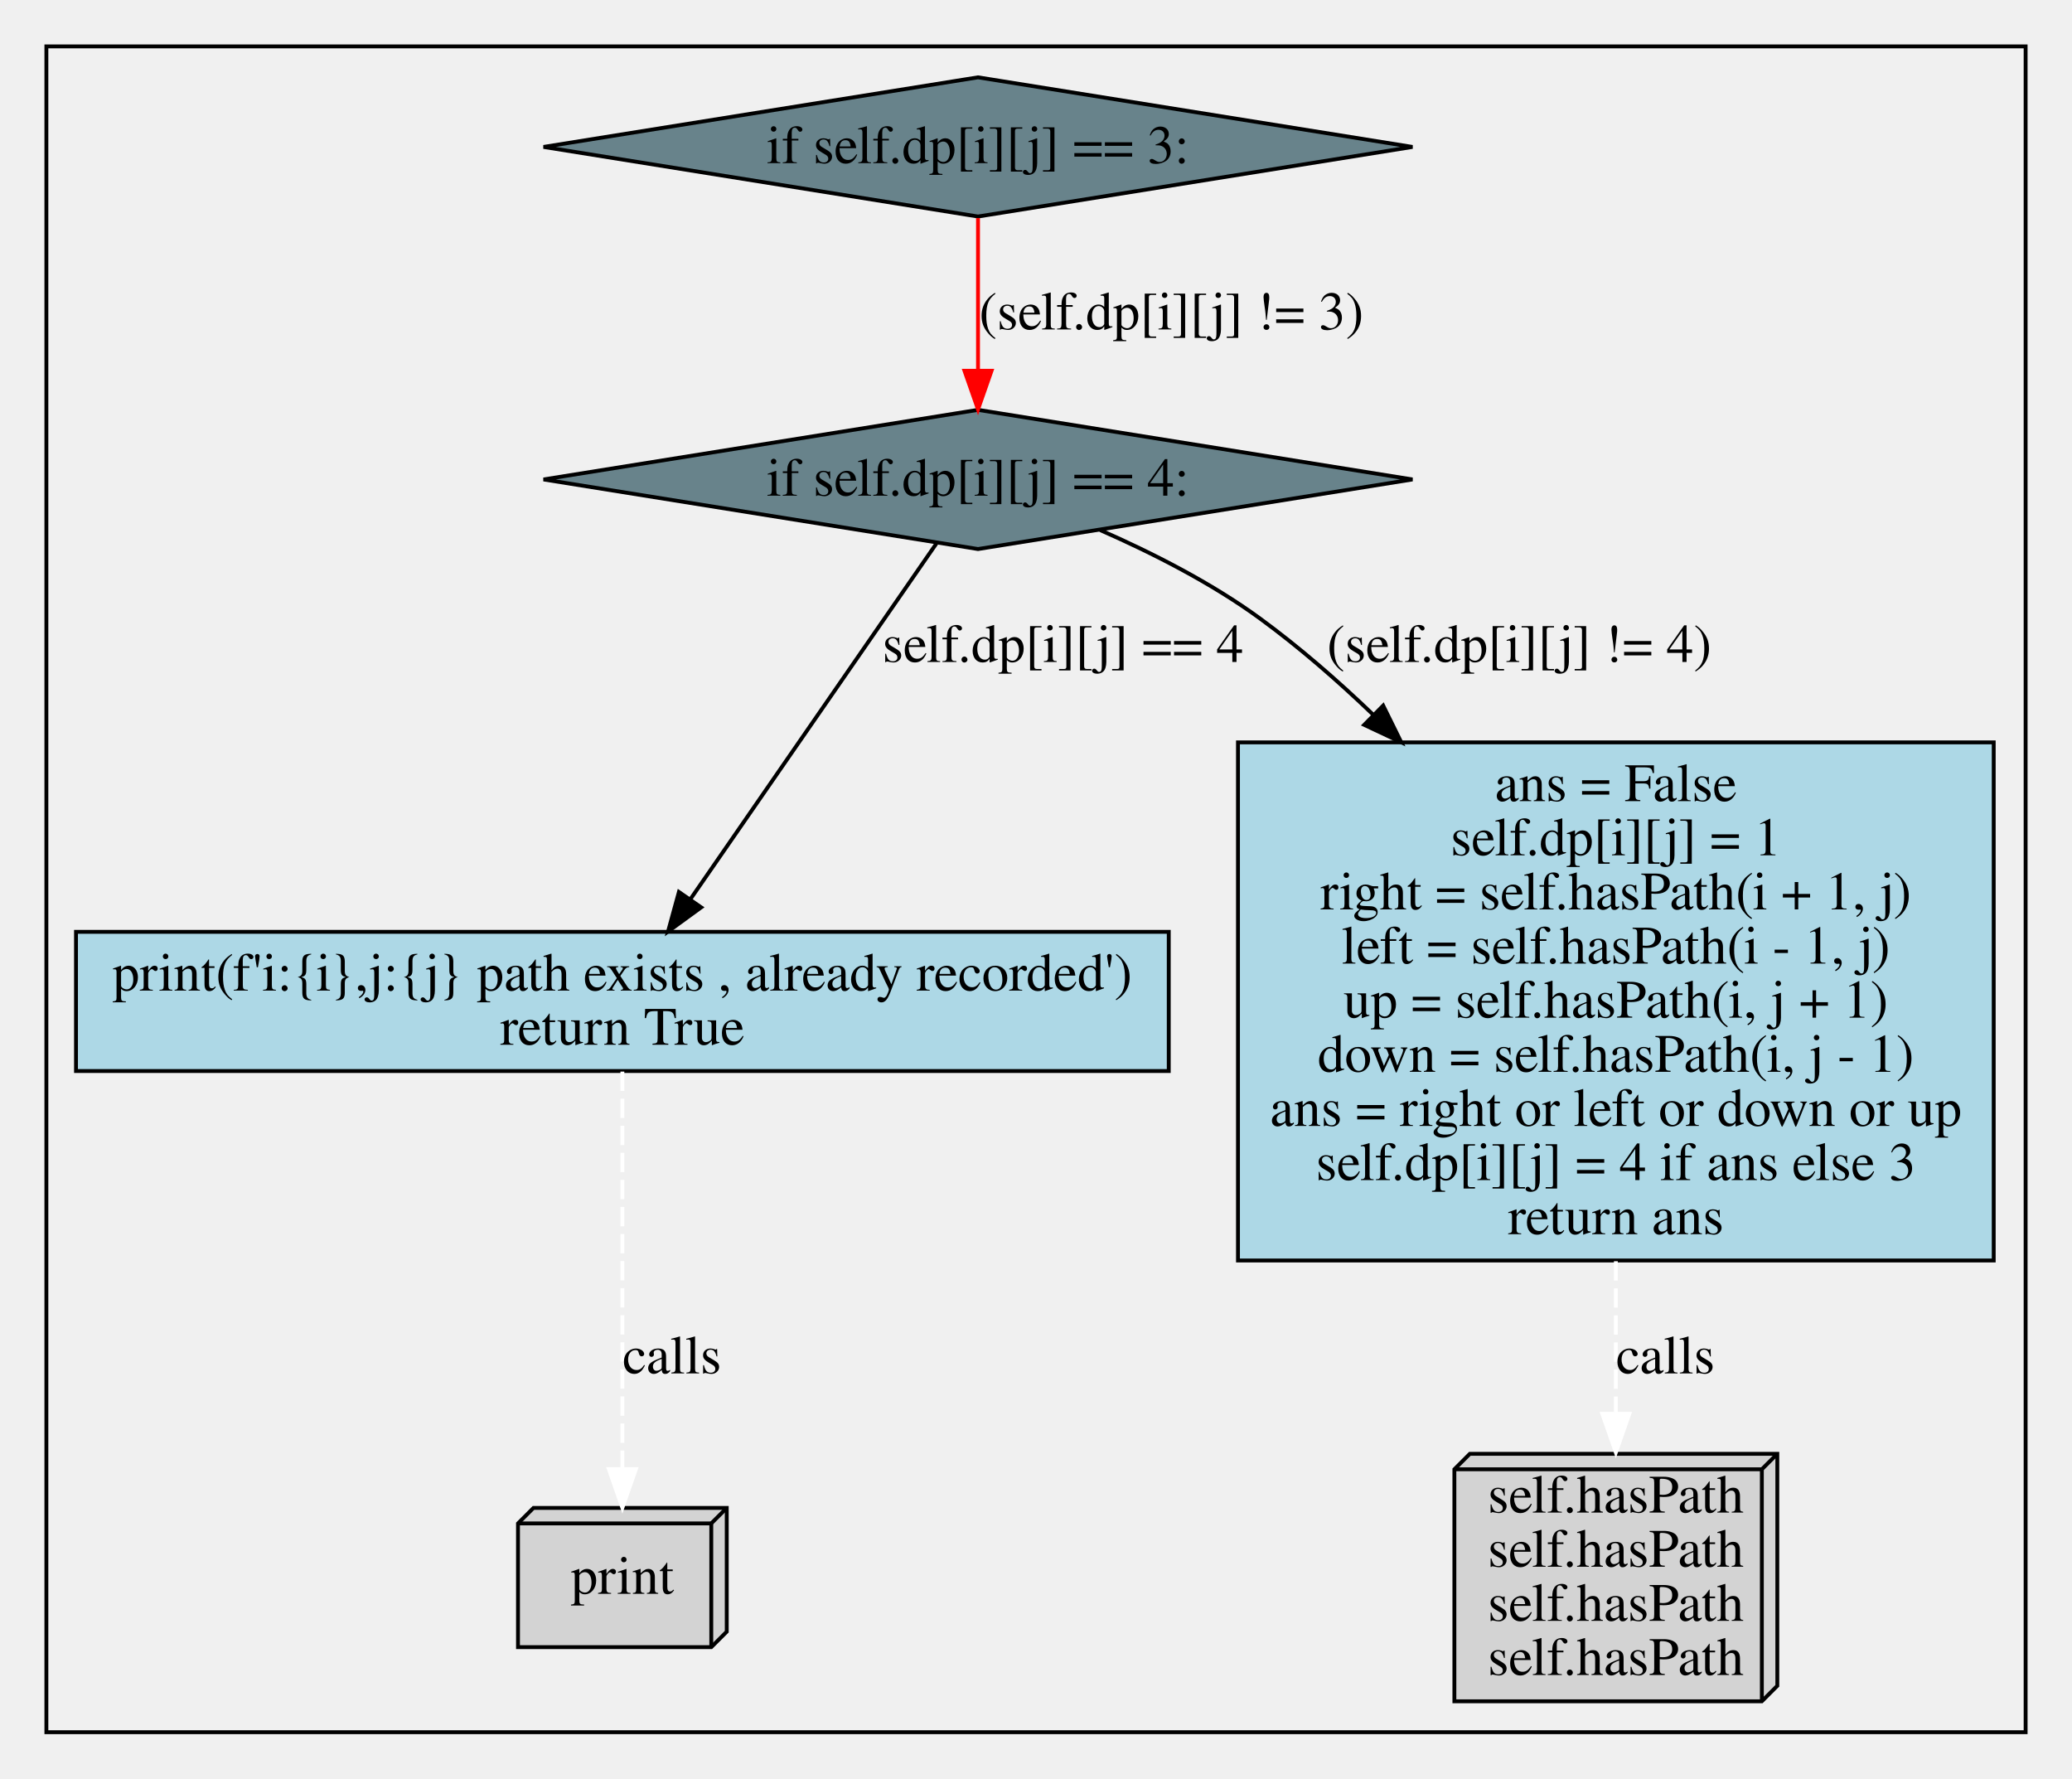
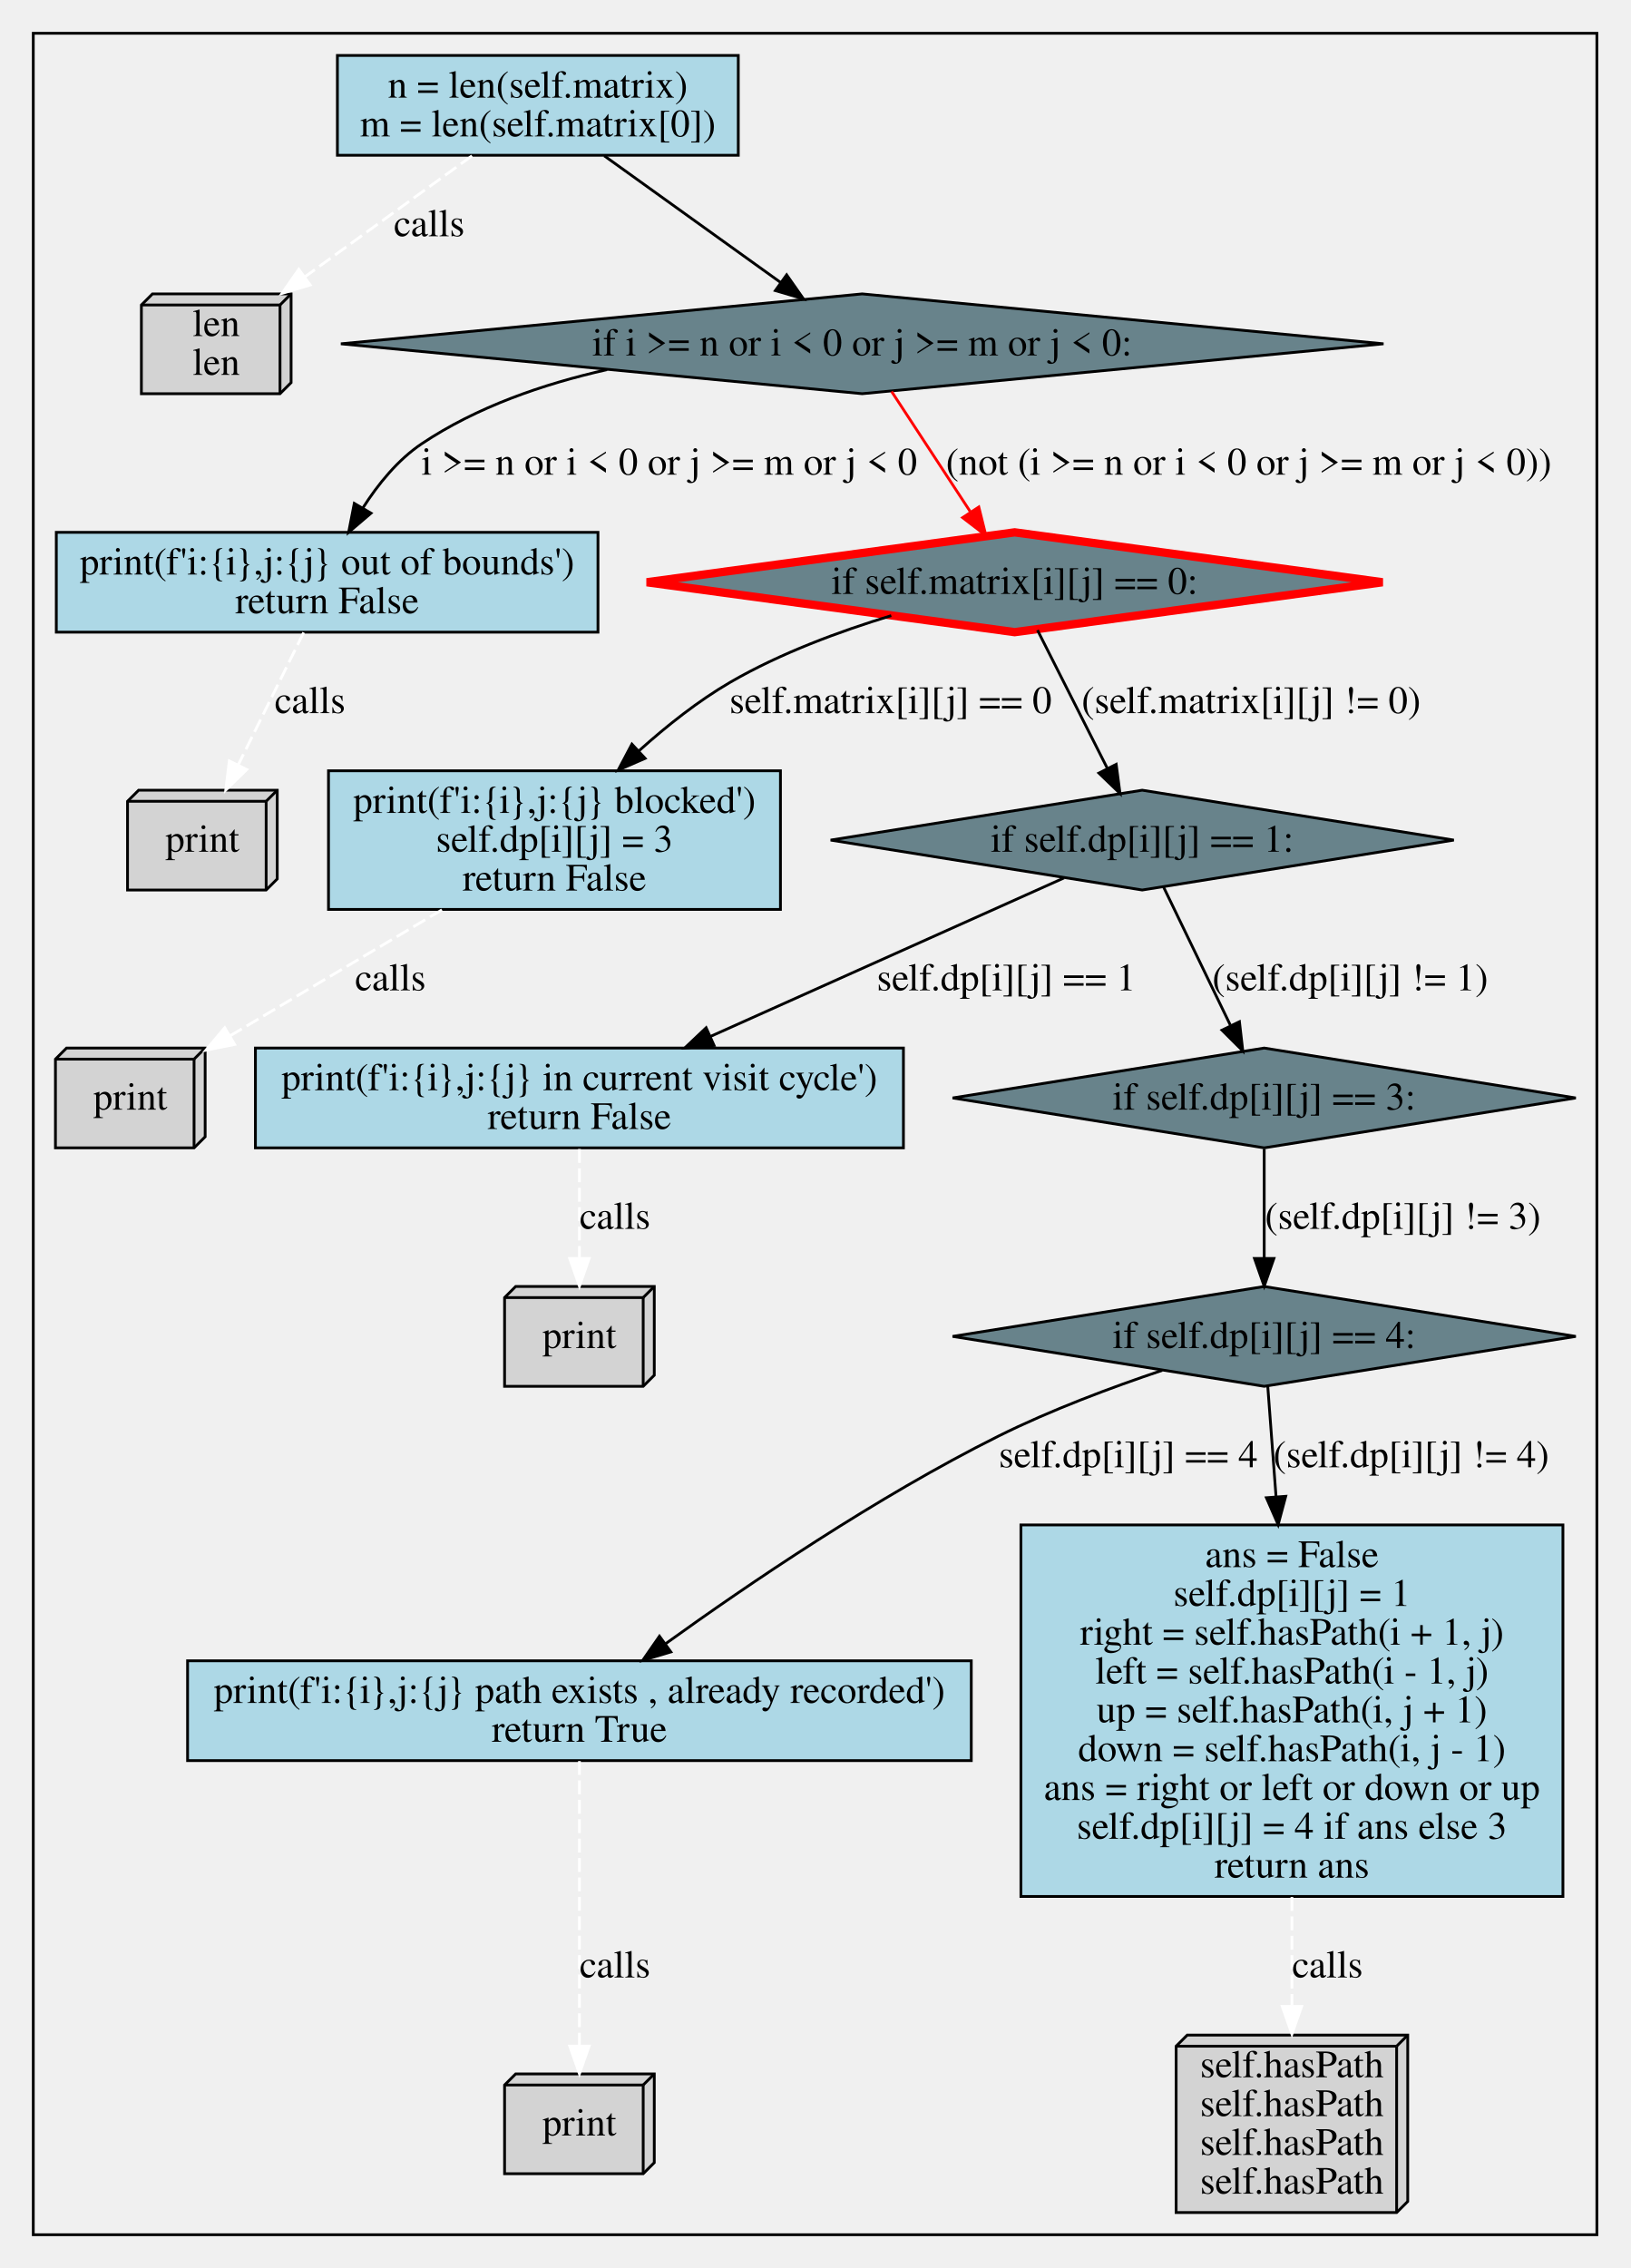
- <svg xmlns="http://www.w3.org/2000/svg" width="536pt" height="460pt" viewBox="0.00 0.00 536.00 460.00">
-   <g id="graph0" class="graph" transform="scale(1 1) rotate(0) translate(4 456)">
+ <svg xmlns="http://www.w3.org/2000/svg" width="588pt" height="818pt" viewBox="0.00 0.00 588.00 818.00">
+   <g id="graph0" class="graph" transform="scale(1 1) rotate(0) translate(4 814)">
    <g id="clust1" class="cluster">
-       <polygon fill="transparent" stroke="black" points="8,-8 8,-444 520,-444 520,-8 8,-8" />
+       <polygon fill="transparent" stroke="black" points="8,-8 8,-802 572,-802 572,-8 8,-8" />
    </g>
    <g id="node1" class="node">
-       <polygon fill="#68838b" stroke="black" points="249,-436 136.61,-418 249,-400 361.39,-418 249,-436" />
-       <text text-anchor="middle" x="249" y="-413.8" font-family="Times,serif" font-size="14.00">if self.dp[i][j] == 3:</text>
+       <polygon fill="lightblue" stroke="black" points="262.3,-794 117.7,-794 117.7,-758 262.3,-758 262.3,-794" />
+       <text text-anchor="middle" x="190" y="-778.8" font-family="Times,serif" font-size="14.00">n = len(self.matrix)</text>
+       <text text-anchor="middle" x="190" y="-764.8" font-family="Times,serif" font-size="14.00">m = len(self.matrix[0])</text>
    </g>
    <g id="node2" class="node">
-       <polygon fill="#68838b" stroke="black" points="249,-350 136.61,-332 249,-314 361.39,-332 249,-350" />
-       <text text-anchor="middle" x="249" y="-327.8" font-family="Times,serif" font-size="14.00">if self.dp[i][j] == 4:</text>
+       <polygon fill="lightgrey" stroke="black" points="101,-708 51,-708 47,-704 47,-672 97,-672 101,-676 101,-708" />
+       <polyline fill="none" stroke="black" points="97,-704 47,-704 " />
+       <polyline fill="none" stroke="black" points="97,-704 97,-672 " />
+       <polyline fill="none" stroke="black" points="97,-704 101,-708 " />
+       <text text-anchor="middle" x="74" y="-692.8" font-family="Times,serif" font-size="14.00">len</text>
+       <text text-anchor="middle" x="74" y="-678.8" font-family="Times,serif" font-size="14.00">len</text>
+     </g>
+     <g id="edge1" class="edge">
+       <path fill="none" stroke="white" stroke-dasharray="5,2" d="M166.25,-757.8C148.81,-745.17 124.94,-727.89 105.85,-714.06" />
+       <polygon fill="white" stroke="white" points="107.87,-711.21 97.72,-708.18 103.77,-716.88 107.87,-711.21" />
+       <text text-anchor="middle" x="150.83" y="-728.8" font-family="Times,serif" font-size="14.00">calls</text>
+     </g>
+     <g id="node3" class="node">
+       <polygon fill="#68838b" stroke="black" points="307,-708 118.96,-690 307,-672 495.04,-690 307,-708" />
+       <text text-anchor="middle" x="307" y="-685.8" font-family="Times,serif" font-size="14.00">if i &gt;= n or i &lt; 0 or j &gt;= m or j &lt; 0:</text>
+     </g>
+     <g id="edge16" class="edge">
+       <path fill="none" stroke="black" d="M213.96,-757.8C232.36,-744.59 257.87,-726.27 277.52,-712.16" />
+       <polygon fill="black" stroke="black" points="279.74,-714.88 285.82,-706.2 275.66,-709.19 279.74,-714.88" />
+     </g>
+     <g id="node4" class="node">
+       <polygon fill="lightblue" stroke="black" points="211.69,-622 16.31,-622 16.31,-586 211.69,-586 211.69,-622" />
+       <text text-anchor="middle" x="114" y="-606.8" font-family="Times,serif" font-size="14.00">print(f'i:{i},j:{j} out of bounds')</text>
+       <text text-anchor="middle" x="114" y="-592.8" font-family="Times,serif" font-size="14.00">return False</text>
+     </g>
+     <g id="edge3" class="edge">
+       <path fill="none" stroke="black" d="M214.97,-680.68C191.78,-675.48 167.91,-667.18 148.19,-654 139.49,-648.18 132.33,-639.33 126.86,-630.75" />
+       <polygon fill="black" stroke="black" points="129.83,-628.91 121.76,-622.04 123.79,-632.44 129.83,-628.91" />
+       <text text-anchor="middle" x="237.4" y="-642.8" font-family="Times,serif" font-size="14.00">i &gt;= n or i &lt; 0 or j &gt;= m or j &lt; 0</text>
+     </g>
+     <g id="curr_block" class="node">
+       <polygon fill="#68838b" stroke="red" stroke-width="3" points="362,-622 229.33,-604 362,-586 494.67,-604 362,-622" />
+       <text text-anchor="middle" x="362" y="-599.8" font-family="Times,serif" font-size="14.00">if self.matrix[i][j] == 0:</text>
+     </g>
+     <g id="curr_link" class="edge">
+       <path fill="none" stroke="red" d="M317.6,-672.8C325.64,-660.52 336.83,-643.44 345.96,-629.49" />
+       <polygon fill="red" stroke="red" points="349.06,-631.14 351.61,-620.86 343.21,-627.31 349.06,-631.14" />
+       <text text-anchor="middle" x="446.42" y="-642.8" font-family="Times,serif" font-size="14.00">(not (i &gt;= n or i &lt; 0 or j &gt;= m or j &lt; 0))</text>
+     </g>
+     <g id="node5" class="node">
+       <polygon fill="lightgrey" stroke="black" points="96,-529 46,-529 42,-525 42,-493 92,-493 96,-497 96,-529" />
+       <polyline fill="none" stroke="black" points="92,-525 42,-525 " />
+       <polyline fill="none" stroke="black" points="92,-525 92,-493 " />
+       <polyline fill="none" stroke="black" points="92,-525 96,-529 " />
+       <text text-anchor="middle" x="69" y="-506.8" font-family="Times,serif" font-size="14.00">print</text>
+     </g>
+     <g id="edge2" class="edge">
+       <path fill="none" stroke="white" stroke-dasharray="5,2" d="M105.54,-585.88C98.87,-572.41 89.48,-553.41 81.88,-538.05" />
+       <polygon fill="white" stroke="white" points="85,-536.45 77.43,-529.04 78.72,-539.56 85,-536.45" />
+       <text text-anchor="middle" x="107.83" y="-556.8" font-family="Times,serif" font-size="14.00">calls</text>
+     </g>
+     <g id="node7" class="node">
+       <polygon fill="lightblue" stroke="black" points="277.51,-536 114.49,-536 114.49,-486 277.51,-486 277.51,-536" />
+       <text text-anchor="middle" x="196" y="-520.8" font-family="Times,serif" font-size="14.00">print(f'i:{i},j:{j} blocked')</text>
+       <text text-anchor="middle" x="196" y="-506.8" font-family="Times,serif" font-size="14.00">self.dp[i][j] = 3</text>
+       <text text-anchor="middle" x="196" y="-492.8" font-family="Times,serif" font-size="14.00">return False</text>
    </g>
    <g id="edge5" class="edge">
-       <path fill="none" stroke="red" d="M249,-399.6C249,-388.26 249,-373.23 249,-360.32" />
-       <polygon fill="red" stroke="red" points="252.5,-360.1 249,-350.1 245.5,-360.1 252.5,-360.1" />
-       <text text-anchor="middle" x="299.01" y="-370.8" font-family="Times,serif" font-size="14.00">(self.dp[i][j] != 3)</text>
+       <path fill="none" stroke="black" d="M317.48,-591.96C298.84,-586.3 277.41,-578.38 259.52,-568 247.88,-561.25 236.45,-552.16 226.56,-543.28" />
+       <polygon fill="black" stroke="black" points="228.69,-540.48 218.98,-536.25 223.93,-545.61 228.69,-540.48" />
+       <text text-anchor="middle" x="317.24" y="-556.8" font-family="Times,serif" font-size="14.00">self.matrix[i][j] == 0</text>
    </g>
-     <g id="node3" class="node">
-       <polygon fill="lightblue" stroke="black" points="298.34,-215 15.66,-215 15.66,-179 298.34,-179 298.34,-215" />
-       <text text-anchor="middle" x="157" y="-199.8" font-family="Times,serif" font-size="14.00">print(f'i:{i},j:{j} path exists , already recorded')</text>
-       <text text-anchor="middle" x="157" y="-185.8" font-family="Times,serif" font-size="14.00">return True</text>
+     <g id="node9" class="node">
+       <polygon fill="#68838b" stroke="black" points="408,-529 295.61,-511 408,-493 520.39,-511 408,-529" />
+       <text text-anchor="middle" x="408" y="-506.8" font-family="Times,serif" font-size="14.00">if self.dp[i][j] == 1:</text>
    </g>
-     <g id="edge2" class="edge">
-       <path fill="none" stroke="black" d="M238.27,-315.48C222.61,-292.85 193.34,-250.54 174.53,-223.35" />
-       <polygon fill="black" stroke="black" points="177.39,-221.33 168.82,-215.09 171.63,-225.31 177.39,-221.33" />
-       <text text-anchor="middle" x="270.97" y="-284.8" font-family="Times,serif" font-size="14.00">self.dp[i][j] == 4</text>
+     <g id="edge14" class="edge">
+       <path fill="none" stroke="black" d="M370.22,-586.73C377.2,-572.93 387.32,-552.91 395.33,-537.06" />
+       <polygon fill="black" stroke="black" points="398.61,-538.33 400,-527.82 392.37,-535.17 398.61,-538.33" />
+       <text text-anchor="middle" x="447.28" y="-556.8" font-family="Times,serif" font-size="14.00">(self.matrix[i][j] != 0)</text>
    </g>
-     <g id="node5" class="node">
-       <polygon fill="lightblue" stroke="black" points="511.75,-264 316.25,-264 316.25,-130 511.75,-130 511.75,-264" />
-       <text text-anchor="middle" x="414" y="-248.8" font-family="Times,serif" font-size="14.00">ans = False</text>
-       <text text-anchor="middle" x="414" y="-234.8" font-family="Times,serif" font-size="14.00">self.dp[i][j] = 1</text>
-       <text text-anchor="middle" x="414" y="-220.8" font-family="Times,serif" font-size="14.00">right = self.hasPath(i + 1, j)</text>
-       <text text-anchor="middle" x="414" y="-206.8" font-family="Times,serif" font-size="14.00">left = self.hasPath(i - 1, j)</text>
-       <text text-anchor="middle" x="414" y="-192.8" font-family="Times,serif" font-size="14.00">up = self.hasPath(i, j + 1)</text>
-       <text text-anchor="middle" x="414" y="-178.8" font-family="Times,serif" font-size="14.00">down = self.hasPath(i, j - 1)</text>
-       <text text-anchor="middle" x="414" y="-164.8" font-family="Times,serif" font-size="14.00">ans = right or left or down or up</text>
-       <text text-anchor="middle" x="414" y="-150.8" font-family="Times,serif" font-size="14.00">self.dp[i][j] = 4 if ans else 3</text>
-       <text text-anchor="middle" x="414" y="-136.8" font-family="Times,serif" font-size="14.00">return ans</text>
+     <g id="node8" class="node">
+       <polygon fill="lightgrey" stroke="black" points="70,-436 20,-436 16,-432 16,-400 66,-400 70,-404 70,-436" />
+       <polyline fill="none" stroke="black" points="66,-432 16,-432 " />
+       <polyline fill="none" stroke="black" points="66,-432 66,-400 " />
+       <polyline fill="none" stroke="black" points="66,-432 70,-436 " />
+       <text text-anchor="middle" x="43" y="-413.8" font-family="Times,serif" font-size="14.00">print</text>
    </g>
    <g id="edge4" class="edge">
-       <path fill="none" stroke="black" d="M280.61,-318.9C294.02,-313.02 309.41,-305.22 322,-296 332.03,-288.66 341.87,-280.13 351.16,-271.22" />
-       <polygon fill="black" stroke="black" points="353.81,-273.52 358.49,-264.02 348.9,-268.53 353.81,-273.52" />
-       <text text-anchor="middle" x="389.01" y="-284.8" font-family="Times,serif" font-size="14.00">(self.dp[i][j] != 4)</text>
+       <path fill="none" stroke="white" stroke-dasharray="5,2" d="M155.4,-485.85C131.64,-471.72 101.91,-454.04 78.99,-440.41" />
+       <polygon fill="white" stroke="white" points="80.64,-437.31 70.25,-435.21 77.06,-443.33 80.64,-437.31" />
+       <text text-anchor="middle" x="136.83" y="-456.8" font-family="Times,serif" font-size="14.00">calls</text>
    </g>
-     <g id="node4" class="node">
-       <polygon fill="lightgrey" stroke="black" points="184,-66 134,-66 130,-62 130,-30 180,-30 184,-34 184,-66" />
-       <polyline fill="none" stroke="black" points="180,-62 130,-62 " />
-       <polyline fill="none" stroke="black" points="180,-62 180,-30 " />
-       <polyline fill="none" stroke="black" points="180,-62 184,-66 " />
-       <text text-anchor="middle" x="157" y="-43.8" font-family="Times,serif" font-size="14.00">print</text>
+     <g id="node10" class="node">
+       <polygon fill="lightblue" stroke="black" points="321.87,-436 88.13,-436 88.13,-400 321.87,-400 321.87,-436" />
+       <text text-anchor="middle" x="205" y="-420.8" font-family="Times,serif" font-size="14.00">print(f'i:{i},j:{j} in current visit cycle')</text>
+       <text text-anchor="middle" x="205" y="-406.8" font-family="Times,serif" font-size="14.00">return False</text>
    </g>
-     <g id="edge1" class="edge">
-       <path fill="none" stroke="white" stroke-dasharray="5,2" d="M157,-178.85C157,-153.62 157,-106.26 157,-76.24" />
-       <polygon fill="white" stroke="white" points="160.5,-76.04 157,-66.04 153.5,-76.04 160.5,-76.04" />
-       <text text-anchor="middle" x="169.83" y="-100.8" font-family="Times,serif" font-size="14.00">calls</text>
+     <g id="edge7" class="edge">
+       <path fill="none" stroke="black" d="M379.77,-497.35C346.79,-482.56 291.71,-457.87 252.2,-440.16" />
+       <polygon fill="black" stroke="black" points="253.57,-436.94 243.01,-436.04 250.7,-443.32 253.57,-436.94" />
+       <text text-anchor="middle" x="358.97" y="-456.8" font-family="Times,serif" font-size="14.00">self.dp[i][j] == 1</text>
    </g>
-     <g id="node6" class="node">
-       <polygon fill="lightgrey" stroke="black" points="455.77,-80 376.23,-80 372.23,-76 372.23,-16 451.77,-16 455.77,-20 455.77,-80" />
-       <polyline fill="none" stroke="black" points="451.77,-76 372.23,-76 " />
-       <polyline fill="none" stroke="black" points="451.77,-76 451.77,-16 " />
-       <polyline fill="none" stroke="black" points="451.77,-76 455.77,-80 " />
-       <text text-anchor="middle" x="414" y="-64.8" font-family="Times,serif" font-size="14.00">self.hasPath</text>
-       <text text-anchor="middle" x="414" y="-50.8" font-family="Times,serif" font-size="14.00">self.hasPath</text>
-       <text text-anchor="middle" x="414" y="-36.8" font-family="Times,serif" font-size="14.00">self.hasPath</text>
-       <text text-anchor="middle" x="414" y="-22.8" font-family="Times,serif" font-size="14.00">self.hasPath</text>
+     <g id="node12" class="node">
+       <polygon fill="#68838b" stroke="black" points="452,-436 339.61,-418 452,-400 564.39,-418 452,-436" />
+       <text text-anchor="middle" x="452" y="-413.8" font-family="Times,serif" font-size="14.00">if self.dp[i][j] == 3:</text>
    </g>
-     <g id="edge3" class="edge">
-       <path fill="none" stroke="white" stroke-dasharray="5,2" d="M414,-129.81C414,-116.49 414,-102.85 414,-90.65" />
-       <polygon fill="white" stroke="white" points="417.5,-90.35 414,-80.35 410.5,-90.35 417.5,-90.35" />
-       <text text-anchor="middle" x="426.83" y="-100.8" font-family="Times,serif" font-size="14.00">calls</text>
+     <g id="edge13" class="edge">
+       <path fill="none" stroke="black" d="M415.66,-494.15C422.31,-480.4 432.05,-460.26 439.77,-444.29" />
+       <polygon fill="black" stroke="black" points="443.07,-445.5 444.28,-434.97 436.77,-442.45 443.07,-445.5" />
+       <text text-anchor="middle" x="483.01" y="-456.8" font-family="Times,serif" font-size="14.00">(self.dp[i][j] != 1)</text>
+     </g>
+     <g id="node11" class="node">
+       <polygon fill="lightgrey" stroke="black" points="232,-350 182,-350 178,-346 178,-314 228,-314 232,-318 232,-350" />
+       <polyline fill="none" stroke="black" points="228,-346 178,-346 " />
+       <polyline fill="none" stroke="black" points="228,-346 228,-314 " />
+       <polyline fill="none" stroke="black" points="228,-346 232,-350 " />
+       <text text-anchor="middle" x="205" y="-327.8" font-family="Times,serif" font-size="14.00">print</text>
+     </g>
+     <g id="edge6" class="edge">
+       <path fill="none" stroke="white" stroke-dasharray="5,2" d="M205,-399.6C205,-388.26 205,-373.23 205,-360.32" />
+       <polygon fill="white" stroke="white" points="208.5,-360.1 205,-350.1 201.5,-360.1 208.5,-360.1" />
+       <text text-anchor="middle" x="217.83" y="-370.8" font-family="Times,serif" font-size="14.00">calls</text>
+     </g>
+     <g id="node13" class="node">
+       <polygon fill="#68838b" stroke="black" points="452,-350 339.61,-332 452,-314 564.39,-332 452,-350" />
+       <text text-anchor="middle" x="452" y="-327.8" font-family="Times,serif" font-size="14.00">if self.dp[i][j] == 4:</text>
+     </g>
+     <g id="edge12" class="edge">
+       <path fill="none" stroke="black" d="M452,-399.6C452,-388.26 452,-373.23 452,-360.32" />
+       <polygon fill="black" stroke="black" points="455.5,-360.1 452,-350.1 448.5,-360.1 455.5,-360.1" />
+       <text text-anchor="middle" x="502.01" y="-370.8" font-family="Times,serif" font-size="14.00">(self.dp[i][j] != 3)</text>
+     </g>
+     <g id="node14" class="node">
+       <polygon fill="lightblue" stroke="black" points="346.34,-215 63.66,-215 63.66,-179 346.34,-179 346.34,-215" />
+       <text text-anchor="middle" x="205" y="-199.8" font-family="Times,serif" font-size="14.00">print(f'i:{i},j:{j} path exists , already recorded')</text>
+       <text text-anchor="middle" x="205" y="-185.8" font-family="Times,serif" font-size="14.00">return True</text>
+     </g>
+     <g id="edge9" class="edge">
+       <path fill="none" stroke="black" d="M415.2,-319.75C397,-313.64 374.95,-305.42 356.07,-296 312.4,-274.22 265.82,-242.57 236.11,-221.18" />
+       <polygon fill="black" stroke="black" points="237.98,-218.2 227.83,-215.16 233.87,-223.87 237.98,-218.2" />
+       <text text-anchor="middle" x="402.97" y="-284.8" font-family="Times,serif" font-size="14.00">self.dp[i][j] == 4</text>
+     </g>
+     <g id="node16" class="node">
+       <polygon fill="lightblue" stroke="black" points="559.75,-264 364.25,-264 364.25,-130 559.75,-130 559.75,-264" />
+       <text text-anchor="middle" x="462" y="-248.8" font-family="Times,serif" font-size="14.00">ans = False</text>
+       <text text-anchor="middle" x="462" y="-234.8" font-family="Times,serif" font-size="14.00">self.dp[i][j] = 1</text>
+       <text text-anchor="middle" x="462" y="-220.8" font-family="Times,serif" font-size="14.00">right = self.hasPath(i + 1, j)</text>
+       <text text-anchor="middle" x="462" y="-206.8" font-family="Times,serif" font-size="14.00">left = self.hasPath(i - 1, j)</text>
+       <text text-anchor="middle" x="462" y="-192.8" font-family="Times,serif" font-size="14.00">up = self.hasPath(i, j + 1)</text>
+       <text text-anchor="middle" x="462" y="-178.8" font-family="Times,serif" font-size="14.00">down = self.hasPath(i, j - 1)</text>
+       <text text-anchor="middle" x="462" y="-164.8" font-family="Times,serif" font-size="14.00">ans = right or left or down or up</text>
+       <text text-anchor="middle" x="462" y="-150.8" font-family="Times,serif" font-size="14.00">self.dp[i][j] = 4 if ans else 3</text>
+       <text text-anchor="middle" x="462" y="-136.8" font-family="Times,serif" font-size="14.00">return ans</text>
+     </g>
+     <g id="edge11" class="edge">
+       <path fill="none" stroke="black" d="M453.27,-314.16C454.06,-303.61 455.14,-289.18 456.28,-274.08" />
+       <polygon fill="black" stroke="black" points="459.77,-274.33 457.03,-264.1 452.79,-273.81 459.77,-274.33" />
+       <text text-anchor="middle" x="505.01" y="-284.8" font-family="Times,serif" font-size="14.00">(self.dp[i][j] != 4)</text>
+     </g>
+     <g id="node15" class="node">
+       <polygon fill="lightgrey" stroke="black" points="232,-66 182,-66 178,-62 178,-30 228,-30 232,-34 232,-66" />
+       <polyline fill="none" stroke="black" points="228,-62 178,-62 " />
+       <polyline fill="none" stroke="black" points="228,-62 228,-30 " />
+       <polyline fill="none" stroke="black" points="228,-62 232,-66 " />
+       <text text-anchor="middle" x="205" y="-43.8" font-family="Times,serif" font-size="14.00">print</text>
+     </g>
+     <g id="edge8" class="edge">
+       <path fill="none" stroke="white" stroke-dasharray="5,2" d="M205,-178.85C205,-153.62 205,-106.26 205,-76.24" />
+       <polygon fill="white" stroke="white" points="208.5,-76.04 205,-66.04 201.5,-76.04 208.5,-76.04" />
+       <text text-anchor="middle" x="217.83" y="-100.8" font-family="Times,serif" font-size="14.00">calls</text>
+     </g>
+     <g id="node17" class="node">
+       <polygon fill="lightgrey" stroke="black" points="503.77,-80 424.23,-80 420.23,-76 420.23,-16 499.77,-16 503.77,-20 503.77,-80" />
+       <polyline fill="none" stroke="black" points="499.77,-76 420.23,-76 " />
+       <polyline fill="none" stroke="black" points="499.77,-76 499.77,-16 " />
+       <polyline fill="none" stroke="black" points="499.77,-76 503.77,-80 " />
+       <text text-anchor="middle" x="462" y="-64.8" font-family="Times,serif" font-size="14.00">self.hasPath</text>
+       <text text-anchor="middle" x="462" y="-50.8" font-family="Times,serif" font-size="14.00">self.hasPath</text>
+       <text text-anchor="middle" x="462" y="-36.8" font-family="Times,serif" font-size="14.00">self.hasPath</text>
+       <text text-anchor="middle" x="462" y="-22.8" font-family="Times,serif" font-size="14.00">self.hasPath</text>
+     </g>
+     <g id="edge10" class="edge">
+       <path fill="none" stroke="white" stroke-dasharray="5,2" d="M462,-129.81C462,-116.49 462,-102.85 462,-90.65" />
+       <polygon fill="white" stroke="white" points="465.5,-90.35 462,-80.35 458.5,-90.35 465.5,-90.35" />
+       <text text-anchor="middle" x="474.83" y="-100.8" font-family="Times,serif" font-size="14.00">calls</text>
    </g>
  </g>
</svg>
